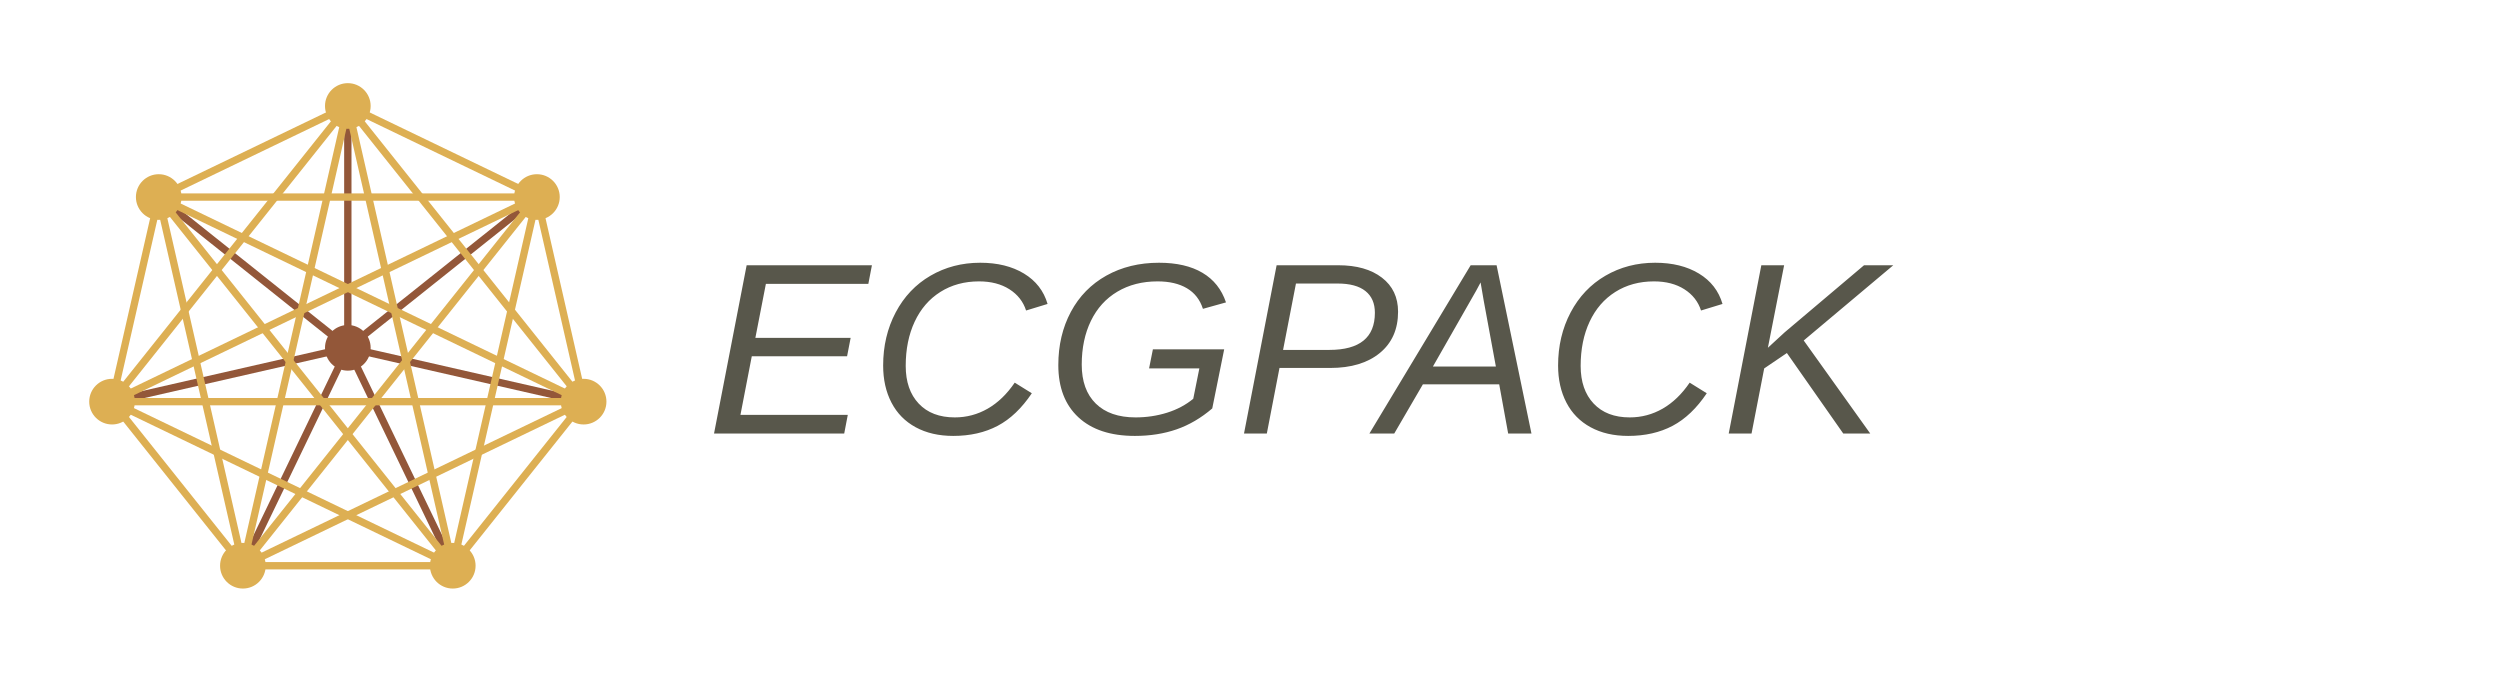
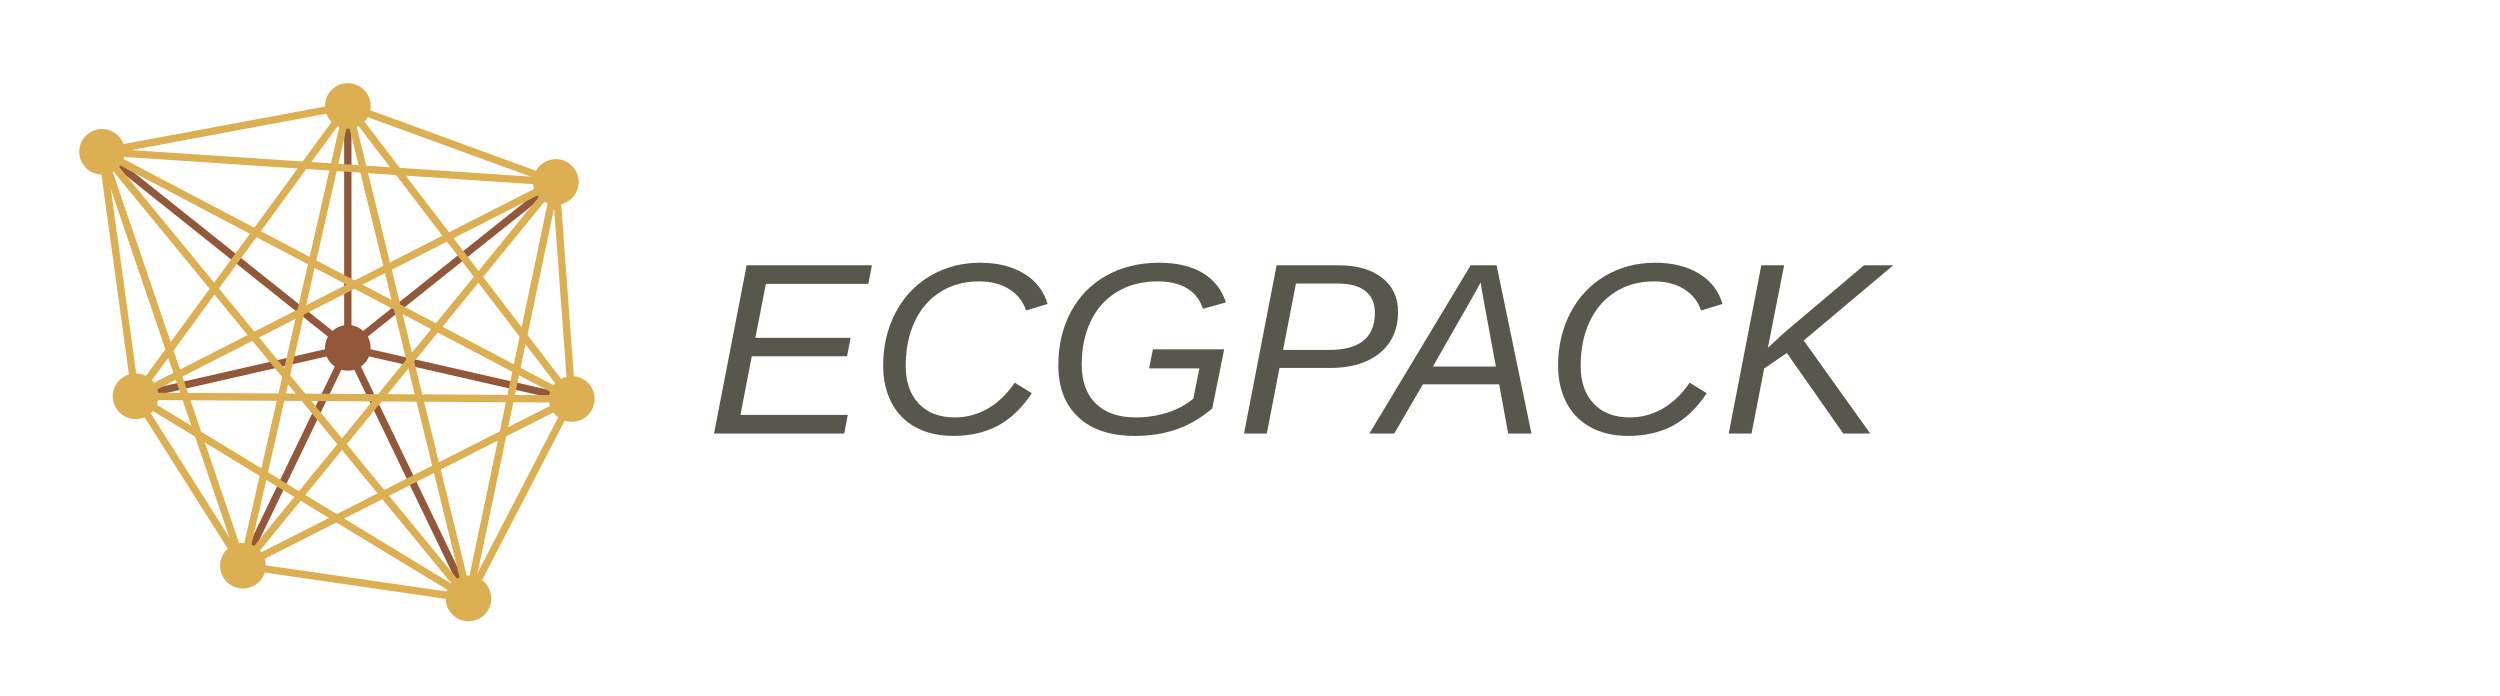
<svg xmlns="http://www.w3.org/2000/svg" width="690" height="192" viewBox="0 0 1840 512" role="img" aria-labelledby="title desc">
  <style>
    .gold-line { stroke: rgb(221,175,83); stroke-width: 5.4; stroke-linecap: round; stroke-linejoin: round; fill: none; }
    .gold-circle { fill: rgb(221,175,83); }
    .brown-line { stroke: rgb(147,87,57); stroke-width: 5.4; stroke-linecap: round; stroke-linejoin: round; fill: none; }
    .brown-circle { fill: rgb(147,87,57); }
    .logo-text { fill: rgb(88,87,75); font-family: Arial, Helvetica, sans-serif; font-style: italic; font-size: 180px; }
  </style>
-   <line x1="256" y1="256" x2="178.769" y2="416.372" class="brown-line" />
-   <line x1="256" y1="256" x2="82.463" y2="295.609" class="brown-line" />
-   <line x1="256" y1="256" x2="116.834" y2="145.019" class="brown-line" />
-   <line x1="256" y1="256" x2="256.000" y2="78.000" class="brown-line" />
-   <line x1="256" y1="256" x2="395.166" y2="145.019" class="brown-line" />
-   <line x1="256" y1="256" x2="429.537" y2="295.609" class="brown-line" />
-   <line x1="256" y1="256" x2="333.231" y2="416.372" class="brown-line" />
-   <circle cx="256" cy="256" r="16.8" class="brown-circle" />
-   <line x1="178.769" y1="416.372" x2="82.463" y2="295.609" class="gold-line" />
-   <line x1="178.769" y1="416.372" x2="116.834" y2="145.019" class="gold-line" />
-   <line x1="178.769" y1="416.372" x2="256.000" y2="78.000" class="gold-line" />
-   <line x1="178.769" y1="416.372" x2="395.166" y2="145.019" class="gold-line" />
-   <line x1="178.769" y1="416.372" x2="429.537" y2="295.609" class="gold-line" />
-   <line x1="178.769" y1="416.372" x2="333.231" y2="416.372" class="gold-line" />
-   <line x1="82.463" y1="295.609" x2="116.834" y2="145.019" class="gold-line" />
-   <line x1="82.463" y1="295.609" x2="256.000" y2="78.000" class="gold-line" />
-   <line x1="82.463" y1="295.609" x2="395.166" y2="145.019" class="gold-line" />
-   <line x1="82.463" y1="295.609" x2="429.537" y2="295.609" class="gold-line" />
-   <line x1="82.463" y1="295.609" x2="333.231" y2="416.372" class="gold-line" />
-   <line x1="116.834" y1="145.019" x2="256.000" y2="78.000" class="gold-line" />
-   <line x1="116.834" y1="145.019" x2="395.166" y2="145.019" class="gold-line" />
-   <line x1="116.834" y1="145.019" x2="429.537" y2="295.609" class="gold-line" />
-   <line x1="116.834" y1="145.019" x2="333.231" y2="416.372" class="gold-line" />
-   <line x1="256.000" y1="78.000" x2="395.166" y2="145.019" class="gold-line" />
-   <line x1="256.000" y1="78.000" x2="429.537" y2="295.609" class="gold-line" />
-   <line x1="256.000" y1="78.000" x2="333.231" y2="416.372" class="gold-line" />
-   <line x1="395.166" y1="145.019" x2="429.537" y2="295.609" class="gold-line" />
-   <line x1="395.166" y1="145.019" x2="333.231" y2="416.372" class="gold-line" />
-   <line x1="429.537" y1="295.609" x2="333.231" y2="416.372" class="gold-line" />
+   <line x1="256.000" y1="256.000" x2="256.000" y2="78.000" class="brown-line" />
+   <line x1="256.000" y1="256.000" x2="409.083" y2="133.921" class="brown-line" />
+   <line x1="256.000" y1="256.000" x2="420.860" y2="293.629" class="brown-line" />
+   <line x1="256.000" y1="256.000" x2="344.816" y2="440.428" class="brown-line" />
+   <line x1="256.000" y1="256.000" x2="178.769" y2="416.372" class="brown-line" />
+   <line x1="256.000" y1="256.000" x2="99.817" y2="291.648" class="brown-line" />
+   <line x1="256.000" y1="256.000" x2="75.084" y2="111.725" class="brown-line" />
+   <circle cx="256.000" cy="256.000" r="16.8" class="brown-circle" />
+   <line x1="256.000" y1="78.000" x2="409.083" y2="133.921" class="gold-line" />
+   <line x1="256.000" y1="78.000" x2="420.860" y2="293.629" class="gold-line" />
+   <line x1="256.000" y1="78.000" x2="344.816" y2="440.428" class="gold-line" />
+   <line x1="256.000" y1="78.000" x2="178.769" y2="416.372" class="gold-line" />
+   <line x1="256.000" y1="78.000" x2="99.817" y2="291.648" class="gold-line" />
+   <line x1="256.000" y1="78.000" x2="75.084" y2="111.725" class="gold-line" />
+   <line x1="409.083" y1="133.921" x2="420.860" y2="293.629" class="gold-line" />
+   <line x1="409.083" y1="133.921" x2="344.816" y2="440.428" class="gold-line" />
+   <line x1="409.083" y1="133.921" x2="178.769" y2="416.372" class="gold-line" />
+   <line x1="409.083" y1="133.921" x2="99.817" y2="291.648" class="gold-line" />
+   <line x1="409.083" y1="133.921" x2="75.084" y2="111.725" class="gold-line" />
+   <line x1="420.860" y1="293.629" x2="344.816" y2="440.428" class="gold-line" />
+   <line x1="420.860" y1="293.629" x2="178.769" y2="416.372" class="gold-line" />
+   <line x1="420.860" y1="293.629" x2="99.817" y2="291.648" class="gold-line" />
+   <line x1="420.860" y1="293.629" x2="75.084" y2="111.725" class="gold-line" />
+   <line x1="344.816" y1="440.428" x2="178.769" y2="416.372" class="gold-line" />
+   <line x1="344.816" y1="440.428" x2="99.817" y2="291.648" class="gold-line" />
+   <line x1="344.816" y1="440.428" x2="75.084" y2="111.725" class="gold-line" />
+   <line x1="178.769" y1="416.372" x2="99.817" y2="291.648" class="gold-line" />
+   <line x1="178.769" y1="416.372" x2="75.084" y2="111.725" class="gold-line" />
+   <line x1="99.817" y1="291.648" x2="75.084" y2="111.725" class="gold-line" />
+   <circle cx="256.000" cy="78.000" r="16.8" class="gold-circle" />
+   <circle cx="409.083" cy="133.921" r="16.8" class="gold-circle" />
+   <circle cx="420.860" cy="293.629" r="16.8" class="gold-circle" />
+   <circle cx="344.816" cy="440.428" r="16.8" class="gold-circle" />
  <circle cx="178.769" cy="416.372" r="16.8" class="gold-circle" />
-   <circle cx="82.463" cy="295.609" r="16.8" class="gold-circle" />
-   <circle cx="116.834" cy="145.019" r="16.8" class="gold-circle" />
-   <circle cx="256.000" cy="78.000" r="16.8" class="gold-circle" />
-   <circle cx="395.166" cy="145.019" r="16.8" class="gold-circle" />
-   <circle cx="429.537" cy="295.609" r="16.8" class="gold-circle" />
-   <circle cx="333.231" cy="416.372" r="16.8" class="gold-circle" />
+   <circle cx="99.817" cy="291.648" r="16.8" class="gold-circle" />
+   <circle cx="75.084" cy="111.725" r="16.8" class="gold-circle" />
  <text x="520" y="268" class="logo-text" dominant-baseline="middle" alignment-baseline="middle">ECGPACK</text>
</svg>
